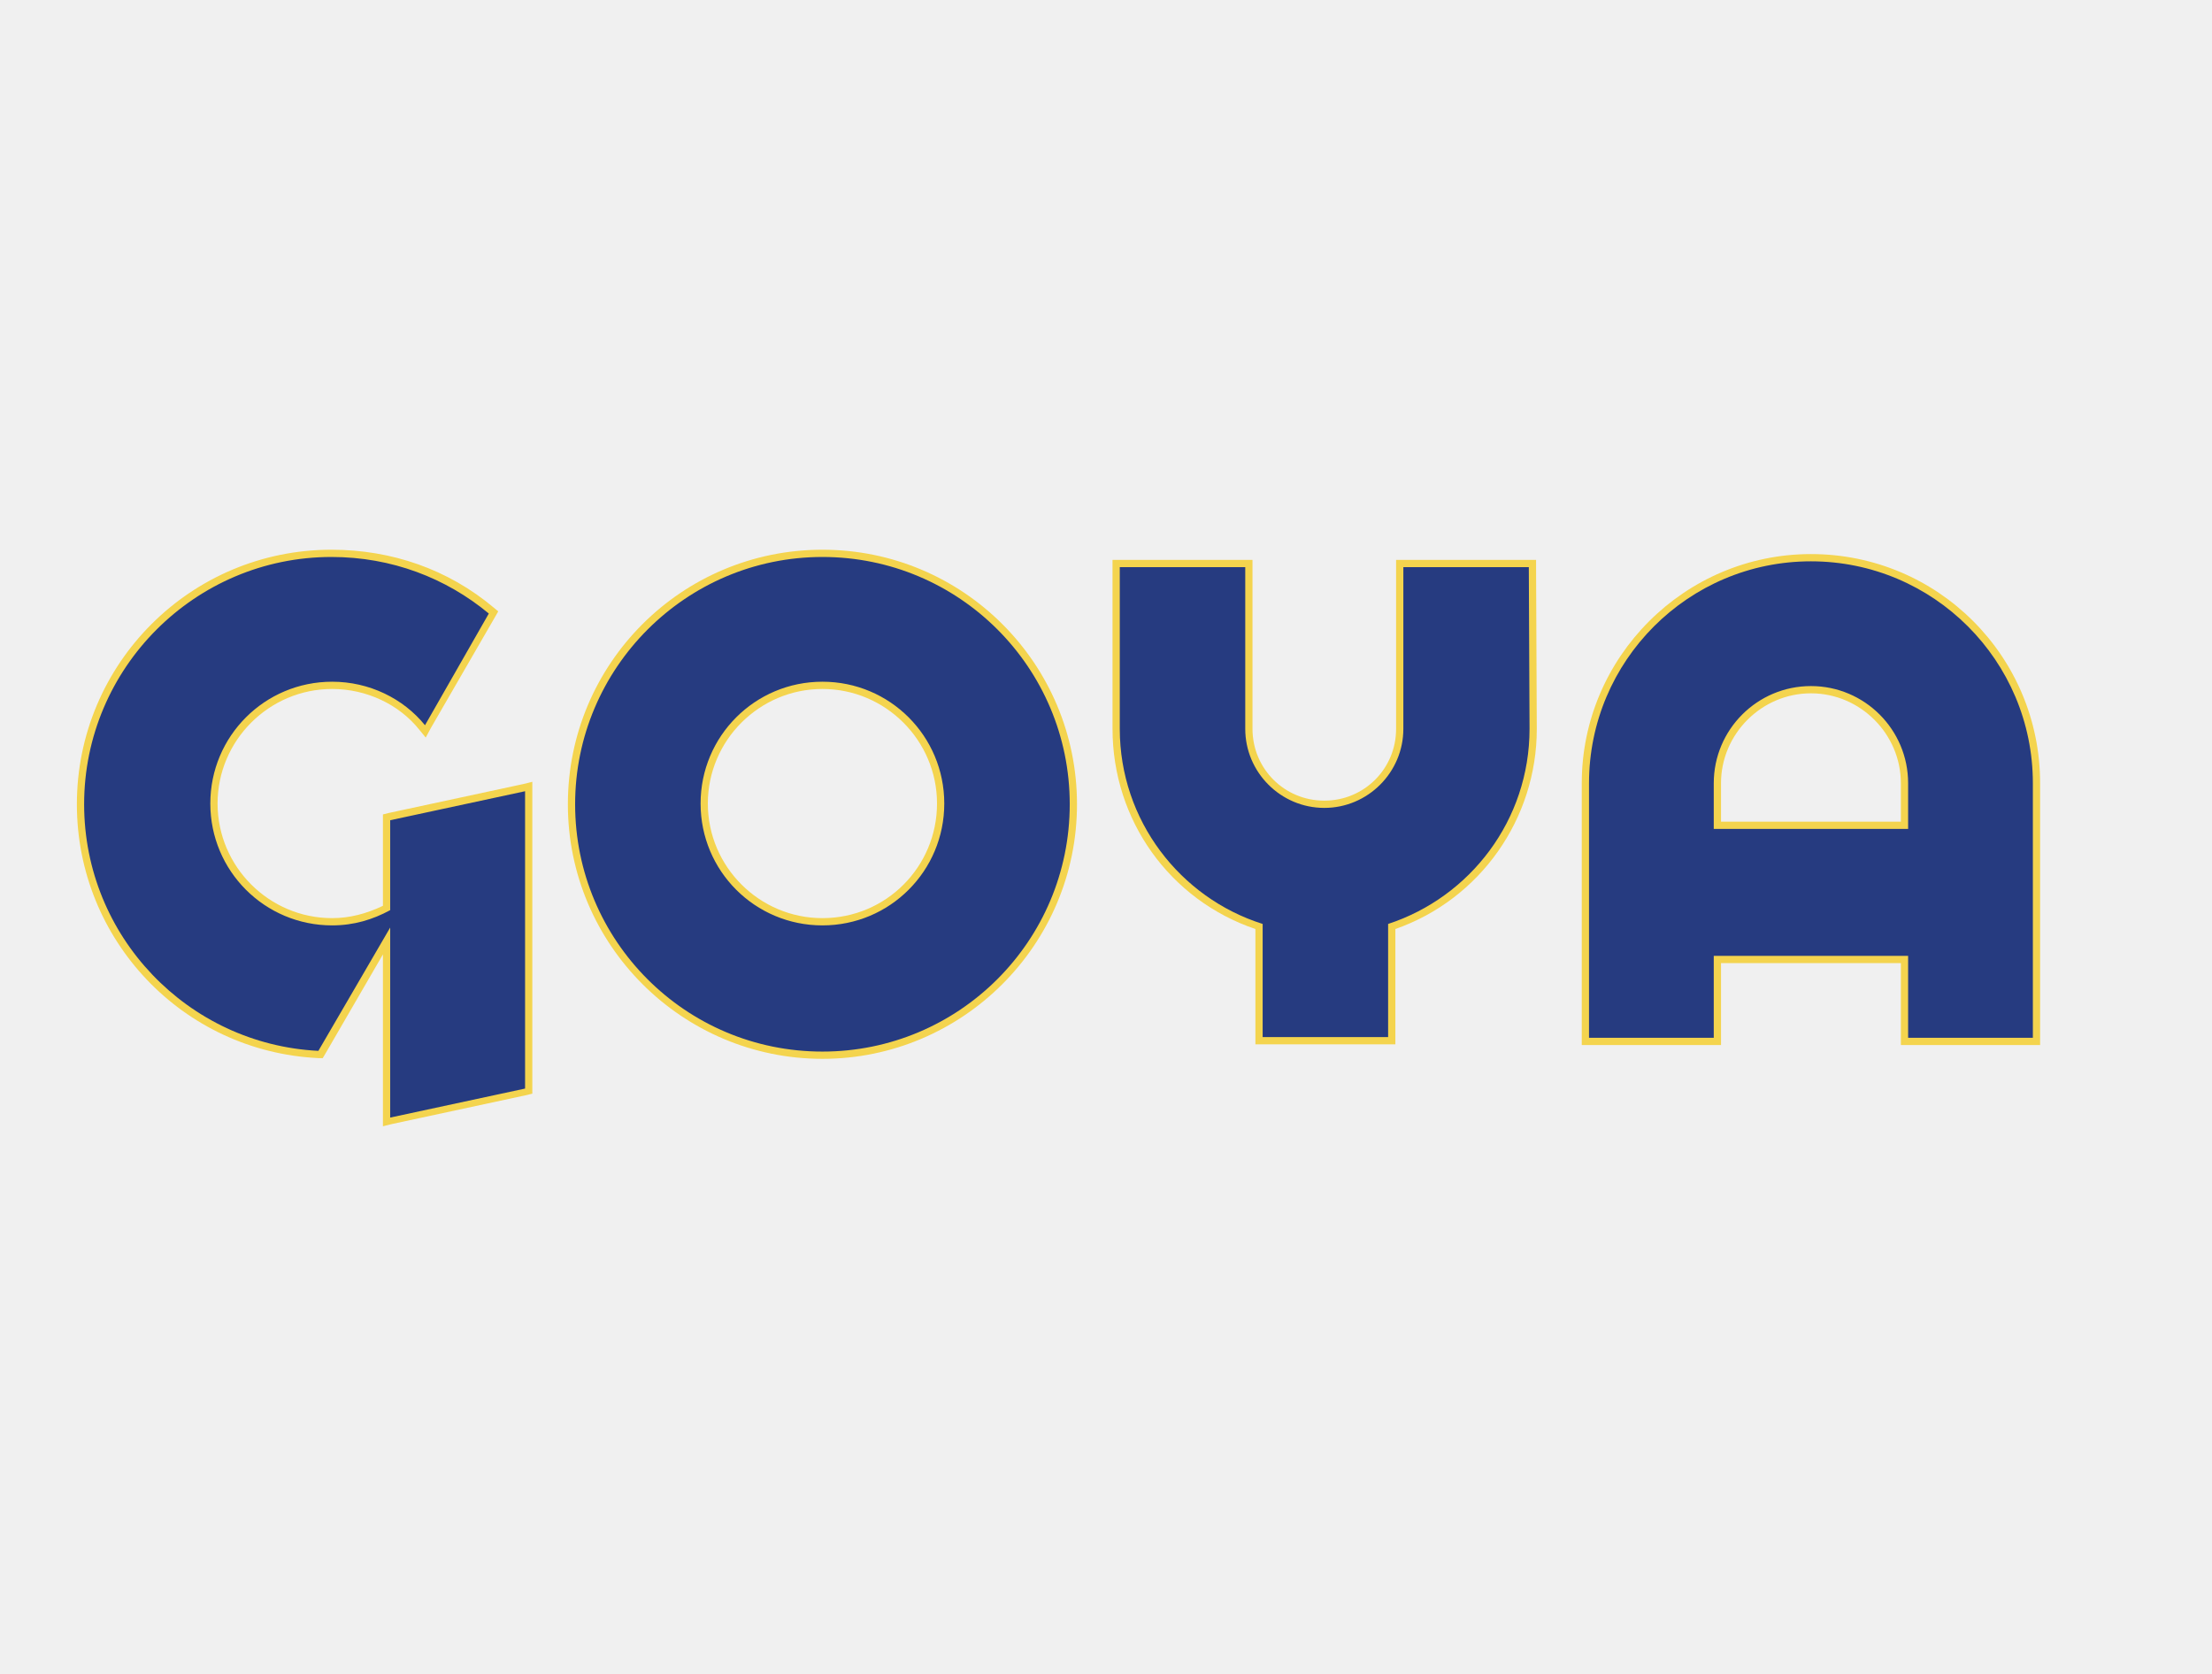
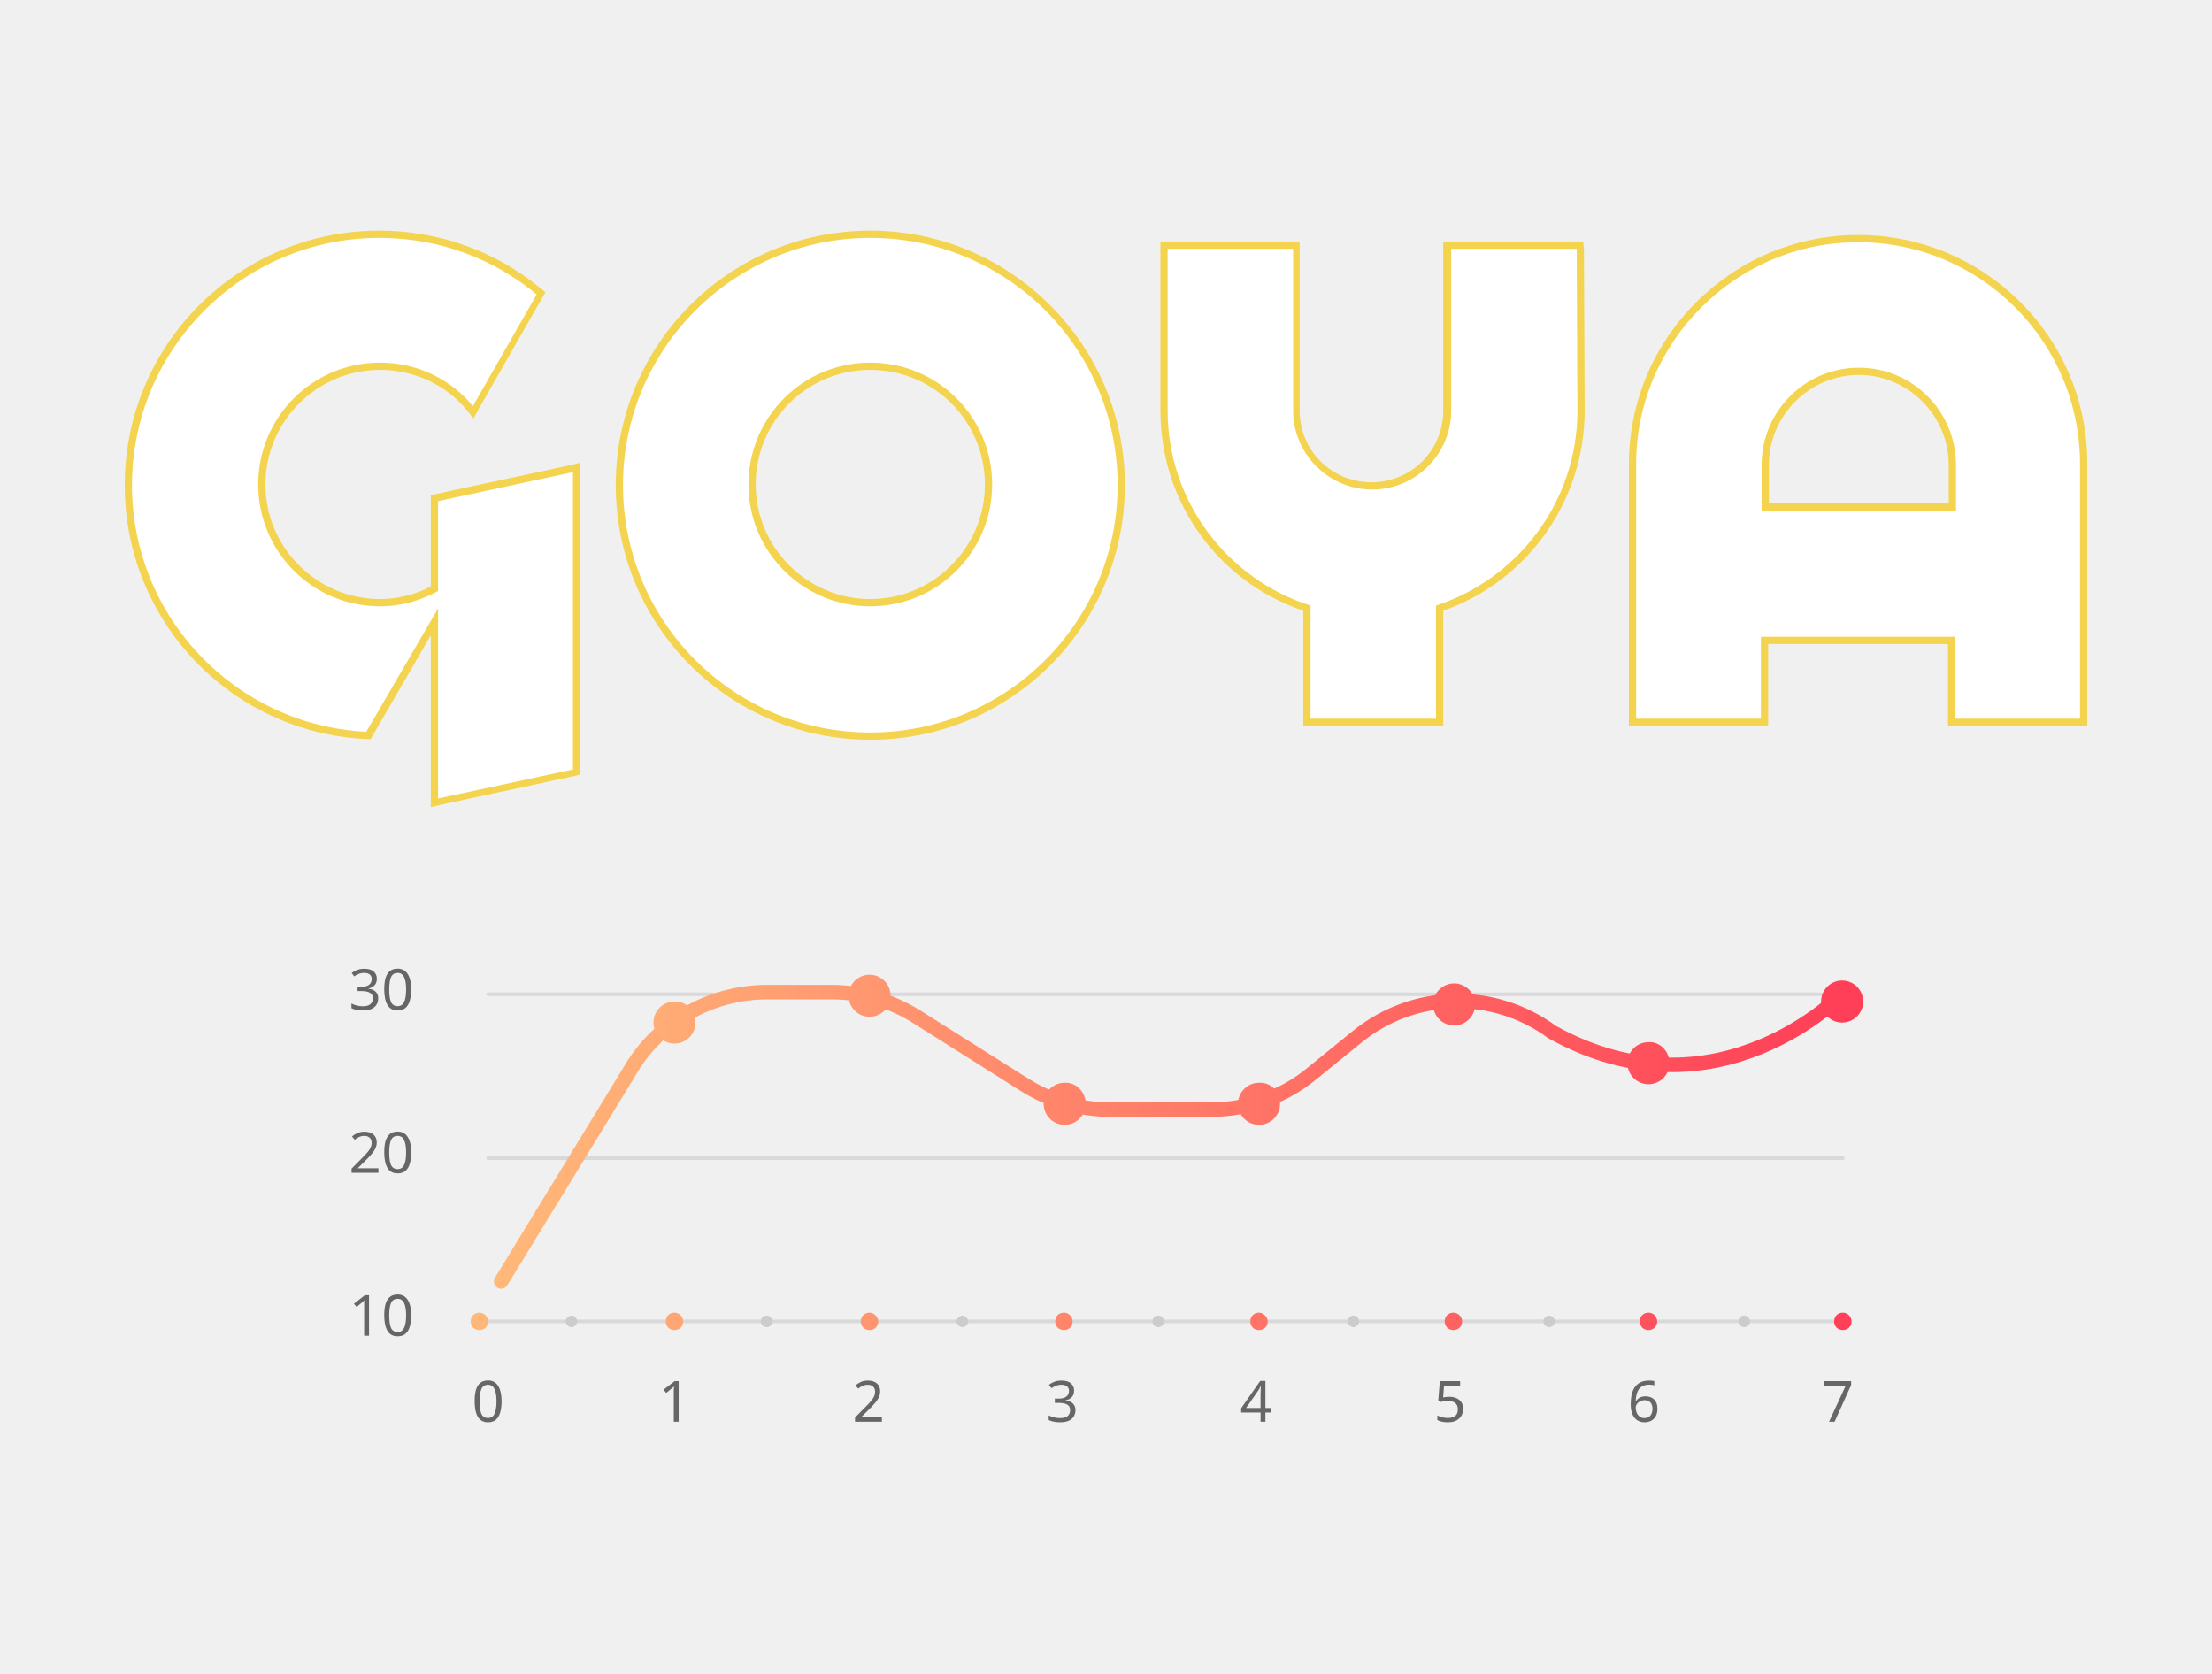
<svg xmlns="http://www.w3.org/2000/svg" version="1.1" id="Layer_1" x="0px" y="0px" viewBox="0 0 305 230.8" style="enable-background:new 0 0 305 230.8;" xml:space="preserve">
  <style type="text/css">
- 	.st0{fill:#263B80;}
+ 	.st0{fill:#FFFFFF;}
	.st1{fill:#F4D44E;}
+ 	.st2{fill:#666666;}
+ 	.st3{font-family:'Lato-Light';}
+ 	.st4{font-size:7.846px;}
+ 	.st5{font-family:'Lato-Bold';}
+ 	.st6{fill:none;stroke:#D9D9D9;stroke-width:0.5;stroke-linecap:round;stroke-linejoin:round;stroke-miterlimit:10;}
+ 	.st7{fill:url(#SVGID_1_);}
+ 	.st8{fill:url(#SVGID_2_);}
+ 	.st9{fill:url(#SVGID_3_);}
+ 	.st10{fill:url(#SVGID_4_);}
+ 	.st11{fill:url(#SVGID_5_);}
+ 	.st12{fill:url(#SVGID_6_);}
+ 	.st13{fill:url(#SVGID_7_);}
+ 	.st14{fill:url(#SVGID_8_);}
+ 	.st15{fill:#CCCCCC;}
+ 	.st16{fill:none;stroke:url(#SVGID_9_);stroke-width:2;stroke-linecap:round;stroke-linejoin:round;stroke-miterlimit:10;}
+ 	.st17{fill:url(#SVGID_10_);}
+ 	.st18{fill:url(#SVGID_11_);}
+ 	.st19{fill:url(#SVGID_12_);}
+ 	.st20{fill:url(#SVGID_13_);}
+ 	.st21{fill:url(#SVGID_14_);}
+ 	.st22{fill:url(#SVGID_15_);}
+ 	.st23{fill:url(#SVGID_16_);}
</style>
  <g>
-     <path class="st0" d="M53.4,129.7l-9.1,15.7l-0.3,0c-18.4-0.9-32.8-16.1-32.8-34.5c0-19.1,15.5-34.6,34.6-34.6   c8.2,0,15.8,2.7,22,7.9l0.3,0.3l-9.4,16.4l-0.5-0.6c-3-3.6-7.6-5.8-12.4-5.8c-9,0-16.3,7.3-16.3,16.3c0,9,7.3,16.3,16.3,16.3   c2.6,0,5.1-0.6,7.5-1.9v-12.5l19.6-4.2v42l-19.6,4.2V129.7z" />
-     <path class="st1" d="M45.7,76.8c8.3,0,15.8,2.9,21.7,7.8l-8.8,15.4c-3-3.7-7.7-6-12.8-6c-9.3,0-16.8,7.5-16.8,16.8   s7.5,16.8,16.8,16.8c3,0,5.6-0.8,8-2.1v-12.4l18.6-4v41l-18.6,4v-26.2l-9.9,17c-18-0.9-32.3-15.8-32.3-34   C11.6,92.1,26.9,76.8,45.7,76.8 M45.7,75.8c-19.4,0-35.1,15.7-35.1,35.1c0,18.7,14.6,34.1,33.3,35l0.6,0l0.3-0.5l8-13.8v22.5v1.2   l1.2-0.3l18.6-4l0.8-0.2v-0.8v-41v-1.2l-1.2,0.3l-18.6,4l-0.8,0.2v0.8v11.8c-2.3,1.1-4.6,1.7-7,1.7c-8.7,0-15.8-7.1-15.8-15.8   s7.1-15.8,15.8-15.8c4.7,0,9.2,2.1,12,5.6l0.9,1.1l0.7-1.3L68.3,85l0.4-0.7l-0.6-0.5C61.8,78.5,54,75.8,45.7,75.8L45.7,75.8z" />
-   </g>
-   <g>
-     <path class="st0" d="M113.5,145.5c-19.1,0-34.6-15.5-34.6-34.6s15.5-34.6,34.6-34.6c19.1,0,34.6,15.5,34.6,34.6   S132.5,145.5,113.5,145.5z M113.5,94.5c-9,0-16.3,7.3-16.3,16.3c0,9,7.3,16.3,16.3,16.3s16.3-7.3,16.3-16.3   C129.8,101.8,122.4,94.5,113.5,94.5z" />
-     <path class="st1" d="M113.4,76.8c18.8,0,34.1,15.2,34.1,34.1S132.2,145,113.4,145c-18.9,0-34.1-15.3-34.1-34.1   S94.6,76.8,113.4,76.8 M113.4,127.6c9.3,0,16.8-7.5,16.8-16.8c0-9.3-7.5-16.8-16.8-16.8s-16.8,7.5-16.8,16.8   C96.6,120.1,104.1,127.6,113.4,127.6 M113.4,75.8c-19.4,0-35.1,15.7-35.1,35.1S94.1,146,113.4,146s35.1-15.7,35.1-35.1   S132.8,75.8,113.4,75.8L113.4,75.8z M113.4,126.6c-8.7,0-15.8-7.1-15.8-15.8c0-8.7,7.1-15.8,15.8-15.8s15.8,7.1,15.8,15.8   C129.2,119.5,122.2,126.6,113.4,126.6L113.4,126.6z" />
-   </g>
-   <g>
-     <path class="st0" d="M173.7,143.5v-15.7c-11.8-3.9-19.7-14.8-19.7-27.3V77.8h18.3v22.8c0,5.7,4.7,10.4,10.4,10.4   s10.4-4.7,10.4-10.4V77.8h18.3l0.1,22.8c0,12.4-7.8,23.3-19.5,27.3v15.7H173.7z" />
-     <path class="st1" d="M210.8,78.2l0.1,22.3c0,12.6-8.2,23.2-19.5,26.9v15.6h-17.3v-15.6c-11.4-3.6-19.7-14.3-19.7-26.9V78.2h17.3   v22.3c0,6,4.9,10.9,10.9,10.9s10.9-4.9,10.9-10.9V78.2H210.8 M211.8,77.2h-1h-17.3h-1v1v22.3c0,5.5-4.4,9.9-9.9,9.9   s-9.9-4.4-9.9-9.9V78.2v-1h-1h-17.3h-1v1v22.3c0,12.6,7.9,23.6,19.7,27.6v14.9v1h1h17.3h1v-1v-14.9c11.7-4.1,19.5-15.2,19.5-27.6   l-0.1-22.3L211.8,77.2L211.8,77.2z" />
-   </g>
-   <g>
-     <path class="st0" d="M262.7,143.5v-11.3h-25.8v11.3h-18.2V108c0-17.1,14-31.1,31.1-31.1s31.1,14,31.1,31.1v35.6H262.7z    M262.7,113.9V108c0-7.1-5.8-12.9-12.9-12.9s-12.9,5.8-12.9,12.9v5.8H262.7z" />
-     <path class="st1" d="M249.7,77.4c16.9,0,30.6,13.7,30.6,30.6v35.1h-17.2v-11.3h-26.8v11.3h-17.2V108   C219.1,91.1,232.8,77.4,249.7,77.4 M236.3,114.3h26.8v-6.3c0-7.4-6-13.4-13.4-13.4c-7.4,0-13.4,6-13.4,13.4V114.3 M249.7,76.4   c-17.4,0-31.6,14.2-31.6,31.6v35.1v1h1h17.2h1v-1v-10.3h24.8v10.3v1h1h17.2h1v-1V108C281.3,90.5,267.2,76.4,249.7,76.4L249.7,76.4z    M237.3,113.3v-5.3c0-6.8,5.6-12.4,12.4-12.4s12.4,5.6,12.4,12.4v5.3H237.3L237.3,113.3z" />
+     <g>
+       <g>
+         <path class="st0" d="M59.9,85.8l-9.1,15.7l-0.3,0C32,100.5,17.6,85.3,17.6,66.9c0-19.1,15.5-34.6,34.6-34.6     c8.2,0,15.8,2.7,22,7.9l0.3,0.3l-9.4,16.4l-0.5-0.6c-3-3.6-7.6-5.8-12.4-5.8c-9,0-16.3,7.3-16.3,16.3s7.3,16.3,16.3,16.3     c2.6,0,5.1-0.6,7.5-1.9V68.7l19.6-4.2v42l-19.6,4.2V85.8z" />
+         <path class="st1" d="M52.3,32.8c8.3,0,15.8,2.9,21.7,7.8L65.2,56c-3-3.7-7.7-6-12.8-6c-9.3,0-16.8,7.5-16.8,16.8     s7.5,16.8,16.8,16.8c3,0,5.6-0.8,8-2.1V69.1l18.6-4v41l-18.6,4V83.9l-9.9,17c-18-0.9-32.3-15.8-32.3-34     C18.2,48.1,33.5,32.8,52.3,32.8 M52.3,31.8c-19.4,0-35.1,15.7-35.1,35.1c0,18.7,14.6,34.1,33.3,35l0.6,0l0.3-0.5l8-13.8v22.5v1.2     l1.2-0.3l18.6-4l0.8-0.2v-0.8v-41v-1.2l-1.2,0.3l-18.6,4l-0.8,0.2v0.8v11.8c-2.3,1.1-4.6,1.7-7,1.7c-8.7,0-15.8-7.1-15.8-15.8     c0-8.7,7.1-15.8,15.8-15.8c4.7,0,9.2,2.1,12,5.6l0.9,1.1l0.7-1.3l8.8-15.4l0.4-0.7l-0.6-0.5C68.3,34.6,60.5,31.8,52.3,31.8     L52.3,31.8z" />
+       </g>
+       <g>
+         <path class="st0" d="M120,101.5c-19.1,0-34.6-15.5-34.6-34.6s15.5-34.6,34.6-34.6c19.1,0,34.6,15.5,34.6,34.6     S139,101.5,120,101.5z M120,50.5c-9,0-16.3,7.3-16.3,16.3S111,83.1,120,83.1s16.3-7.3,16.3-16.3S128.9,50.5,120,50.5z" />
+         <path class="st1" d="M120,32.8c18.8,0,34.1,15.2,34.1,34.1S138.8,101,120,101c-18.9,0-34.1-15.3-34.1-34.1S101.2,32.8,120,32.8      M120,83.6c9.3,0,16.8-7.5,16.8-16.8c0-9.3-7.5-16.8-16.8-16.8s-16.8,7.5-16.8,16.8S110.7,83.6,120,83.6 M120,31.8     c-19.4,0-35.1,15.7-35.1,35.1S100.6,102,120,102s35.1-15.7,35.1-35.1S139.3,31.8,120,31.8L120,31.8z M120,82.6     c-8.7,0-15.8-7.1-15.8-15.8S111.2,51,120,51s15.8,7.1,15.8,15.8C135.8,75.5,128.7,82.6,120,82.6L120,82.6z" />
+       </g>
+       <g>
+         <path class="st0" d="M180.2,99.6V83.9c-11.8-3.9-19.7-14.8-19.7-27.3V33.8h18.3v22.8c0,5.7,4.7,10.4,10.4,10.4     s10.4-4.7,10.4-10.4V33.8h18.3l0.1,22.8c0,12.4-7.8,23.3-19.5,27.3v15.7H180.2z" />
+         <path class="st1" d="M217.4,34.3l0.1,22.3c0,12.6-8.2,23.2-19.5,26.9v15.6h-17.3V83.5C169.3,79.9,161,69.2,161,56.6V34.3h17.3     v22.3c0,6,4.9,10.9,10.9,10.9s10.9-4.9,10.9-10.9V34.3H217.4 M218.3,33.3h-1h-17.3h-1v1v22.3c0,5.5-4.4,9.9-9.9,9.9     s-9.9-4.4-9.9-9.9V34.3v-1h-1H161h-1v1v22.3c0,12.6,7.9,23.6,19.7,27.6v14.9v1h1H198h1v-1V84.2c11.7-4.1,19.5-15.2,19.5-27.6     l-0.1-22.3L218.3,33.3L218.3,33.3z" />
+       </g>
+       <g>
+         <path class="st0" d="M269.2,99.6V88.3h-25.8v11.3h-18.2V64c0-17.1,14-31.1,31.1-31.1s31.1,14,31.1,31.1v35.6H269.2z M269.2,69.9     v-5.8c0-7.1-5.8-12.9-12.9-12.9s-12.9,5.8-12.9,12.9v5.8H269.2z" />
+         <path class="st1" d="M256.2,33.4c16.9,0,30.6,13.7,30.6,30.6v35.1h-17.2V87.8h-26.8v11.3h-17.2V64     C225.6,47.1,239.4,33.4,256.2,33.4 M242.9,70.4h26.8v-6.3c0-7.4-6-13.4-13.4-13.4c-7.4,0-13.4,6-13.4,13.4V70.4 M256.2,32.4     c-17.4,0-31.6,14.2-31.6,31.6v35.1v1h1h17.2h1v-1V88.8h24.8v10.3v1h1h17.2h1v-1V64C287.9,46.6,273.7,32.4,256.2,32.4L256.2,32.4z      M243.9,69.4v-5.3c0-6.8,5.6-12.4,12.4-12.4c6.8,0,12.4,5.6,12.4,12.4v5.3H243.9L243.9,69.4z" />
+       </g>
+     </g>
+     <g>
+       <g>
+         <g>
+           <g>
+             <text transform="matrix(1 0 0 1 48.1015 184.1826)" class="st2 st3 st4">10</text>
+           </g>
+           <g>
+             <text transform="matrix(1 0 0 1 48.1015 161.7168)" class="st2 st3 st4">20</text>
+           </g>
+           <g>
+             <text transform="matrix(1 0 0 1 48.1015 139.25)" class="st2 st3 st4">30</text>
+           </g>
+         </g>
+       </g>
+       <g>
+         <g>
+           <text transform="matrix(1 0 0 1 65.0532 196.0366)" class="st2 st5 st4">0</text>
+         </g>
+         <g>
+           <text transform="matrix(1 0 0 1 90.7958 196.0366)" class="st2 st5 st4">1</text>
+         </g>
+         <g>
+           <text transform="matrix(1 0 0 1 117.519 196.0366)" class="st2 st5 st4">2</text>
+         </g>
+         <g>
+           <text transform="matrix(1 0 0 1 144.2426 196.0366)" class="st2 st5 st4">3</text>
+         </g>
+         <g>
+           <text transform="matrix(1 0 0 1 170.9658 196.0366)" class="st2 st5 st4">4</text>
+         </g>
+         <g>
+           <text transform="matrix(1 0 0 1 197.6889 196.0366)" class="st2 st5 st4">5</text>
+         </g>
+         <g>
+           <text transform="matrix(1 0 0 1 224.4125 196.0366)" class="st2 st5 st4">6</text>
+         </g>
+         <g>
+           <text transform="matrix(1 0 0 1 251.1357 196.0366)" class="st2 st5 st4">7</text>
+         </g>
+       </g>
+       <g>
+         <line class="st6" x1="67.3" y1="159.7" x2="254.1" y2="159.7" />
+         <line class="st6" x1="67.3" y1="137.1" x2="254.1" y2="137.1" />
+         <g>
+           <line class="st6" x1="67.3" y1="182.2" x2="254.1" y2="182.2" />
+           <g>
+             <linearGradient id="SVGID_1_" gradientUnits="userSpaceOnUse" x1="63.592" y1="182.22" x2="258.482" y2="182.22">
+               <stop offset="0" style="stop-color:#FFB979" />
+               <stop offset="1" style="stop-color:#FF3E57" />
+             </linearGradient>
+             <path class="st7" d="M67.3,182.2c0,0.7-0.5,1.2-1.2,1.2c-0.7,0-1.2-0.5-1.2-1.2c0-0.7,0.5-1.2,1.2-1.2       C66.8,181,67.3,181.6,67.3,182.2z" />
+             <linearGradient id="SVGID_2_" gradientUnits="userSpaceOnUse" x1="63.593" y1="182.22" x2="258.483" y2="182.22">
+               <stop offset="0" style="stop-color:#FFB979" />
+               <stop offset="1" style="stop-color:#FF3E57" />
+             </linearGradient>
+             <path class="st8" d="M94.2,182.2c0,0.7-0.5,1.2-1.2,1.2c-0.7,0-1.2-0.5-1.2-1.2c0-0.7,0.5-1.2,1.2-1.2       C93.7,181,94.2,181.6,94.2,182.2z" />
+             <linearGradient id="SVGID_3_" gradientUnits="userSpaceOnUse" x1="63.593" y1="182.22" x2="258.484" y2="182.22">
+               <stop offset="0" style="stop-color:#FFB979" />
+               <stop offset="1" style="stop-color:#FF3E57" />
+             </linearGradient>
+             <path class="st9" d="M121.1,182.2c0,0.7-0.5,1.2-1.2,1.2c-0.7,0-1.2-0.5-1.2-1.2c0-0.7,0.5-1.2,1.2-1.2       C120.5,181,121.1,181.6,121.1,182.2z" />
+             <linearGradient id="SVGID_4_" gradientUnits="userSpaceOnUse" x1="63.594" y1="182.22" x2="258.485" y2="182.22">
+               <stop offset="0" style="stop-color:#FFB979" />
+               <stop offset="1" style="stop-color:#FF3E57" />
+             </linearGradient>
+             <path class="st10" d="M147.9,182.2c0,0.7-0.5,1.2-1.2,1.2c-0.7,0-1.2-0.5-1.2-1.2c0-0.7,0.5-1.2,1.2-1.2       C147.4,181,147.9,181.6,147.9,182.2z" />
+             <linearGradient id="SVGID_5_" gradientUnits="userSpaceOnUse" x1="63.595" y1="182.22" x2="258.486" y2="182.22">
+               <stop offset="0" style="stop-color:#FFB979" />
+               <stop offset="1" style="stop-color:#FF3E57" />
+             </linearGradient>
+             <path class="st11" d="M174.8,182.2c0,0.7-0.5,1.2-1.2,1.2c-0.7,0-1.2-0.5-1.2-1.2c0-0.7,0.5-1.2,1.2-1.2       C174.2,181,174.8,181.6,174.8,182.2z" />
+             <linearGradient id="SVGID_6_" gradientUnits="userSpaceOnUse" x1="63.597" y1="182.22" x2="258.488" y2="182.22">
+               <stop offset="0" style="stop-color:#FFB979" />
+               <stop offset="1" style="stop-color:#FF3E57" />
+             </linearGradient>
+             <path class="st12" d="M228.5,182.2c0,0.7-0.5,1.2-1.2,1.2c-0.7,0-1.2-0.5-1.2-1.2c0-0.7,0.5-1.2,1.2-1.2       C228,181,228.5,181.6,228.5,182.2z" />
+             <linearGradient id="SVGID_7_" gradientUnits="userSpaceOnUse" x1="63.596" y1="182.22" x2="258.487" y2="182.22">
+               <stop offset="0" style="stop-color:#FFB979" />
+               <stop offset="1" style="stop-color:#FF3E57" />
+             </linearGradient>
+             <path class="st13" d="M201.6,182.2c0,0.7-0.5,1.2-1.2,1.2c-0.7,0-1.2-0.5-1.2-1.2c0-0.7,0.5-1.2,1.2-1.2       C201.1,181,201.6,181.6,201.6,182.2z" />
+             <linearGradient id="SVGID_8_" gradientUnits="userSpaceOnUse" x1="63.598" y1="182.22" x2="258.489" y2="182.22">
+               <stop offset="0" style="stop-color:#FFB979" />
+               <stop offset="1" style="stop-color:#FF3E57" />
+             </linearGradient>
+             <path class="st14" d="M255.3,182.2c0,0.7-0.5,1.2-1.2,1.2c-0.7,0-1.2-0.5-1.2-1.2c0-0.7,0.5-1.2,1.2-1.2       C254.8,181,255.3,181.6,255.3,182.2z" />
+           </g>
+           <g>
+             <g>
+               <path class="st15" d="M79.6,182.2c0,0.4-0.4,0.8-0.8,0.8c-0.4,0-0.8-0.4-0.8-0.8c0-0.4,0.4-0.8,0.8-0.8        C79.2,181.4,79.6,181.8,79.6,182.2z" />
+               <circle class="st15" cx="105.7" cy="182.2" r="0.8" />
+               <path class="st15" d="M133.5,182.2c0,0.4-0.4,0.8-0.8,0.8c-0.4,0-0.8-0.4-0.8-0.8c0-0.4,0.4-0.8,0.8-0.8        C133.1,181.4,133.5,181.8,133.5,182.2z" />
+               <circle class="st15" cx="159.7" cy="182.2" r="0.8" />
+               <path class="st15" d="M187.4,182.2c0,0.4-0.4,0.8-0.8,0.8c-0.4,0-0.8-0.4-0.8-0.8c0-0.4,0.4-0.8,0.8-0.8        C187.1,181.4,187.4,181.8,187.4,182.2z" />
+               <path class="st15" d="M214.4,182.2c0,0.4-0.4,0.8-0.8,0.8c-0.4,0-0.8-0.4-0.8-0.8c0-0.4,0.4-0.8,0.8-0.8        C214,181.4,214.4,181.8,214.4,182.2z" />
+               <circle class="st15" cx="240.5" cy="182.2" r="0.8" />
+             </g>
+           </g>
+         </g>
+       </g>
+       <g>
+         <linearGradient id="SVGID_9_" gradientUnits="userSpaceOnUse" x1="68.055" y1="156.775" x2="255.147" y2="156.775">
+           <stop offset="0" style="stop-color:#FFB979" />
+           <stop offset="1" style="stop-color:#FF3E57" />
+         </linearGradient>
+         <path class="st16" d="M69.1,176.7l17.6-28.8c3.9-6.9,11.2-11.1,19.1-11.1h8.9c4.1,0,8.2,1.2,11.7,3.4l14.9,9.4     c3.5,2.2,7.6,3.4,11.7,3.4h14c5,0,9.9-1.7,13.8-4.9l6.4-5.2c7.8-6.3,18.8-6.5,26.8-0.6l0,0c22.8,12.7,40.1-5.3,40.1-5.3" />
+         <linearGradient id="SVGID_10_" gradientUnits="userSpaceOnUse" x1="77.805" y1="140.985" x2="205.811" y2="140.985">
+           <stop offset="0" style="stop-color:#FFB979" />
+           <stop offset="1" style="stop-color:#FF3E57" />
+         </linearGradient>
+         <path class="st17" d="M95.9,141c0,1.6-1.3,2.9-2.9,2.9c-1.6,0-2.9-1.3-2.9-2.9s1.3-2.9,2.9-2.9C94.6,138,95.9,139.4,95.9,141z" />
+         <linearGradient id="SVGID_11_" gradientUnits="userSpaceOnUse" x1="67.266" y1="137.341" x2="255.319" y2="137.341">
+           <stop offset="0" style="stop-color:#FFB979" />
+           <stop offset="1" style="stop-color:#FF3E57" />
+         </linearGradient>
+         <path class="st18" d="M122.8,137.3c0,1.6-1.3,2.9-2.9,2.9c-1.6,0-2.9-1.3-2.9-2.9c0-1.6,1.3-2.9,2.9-2.9     C121.5,134.4,122.8,135.7,122.8,137.3z" />
+         <linearGradient id="SVGID_12_" gradientUnits="userSpaceOnUse" x1="65.912" y1="152.164" x2="253.534" y2="152.164">
+           <stop offset="0" style="stop-color:#FFB979" />
+           <stop offset="1" style="stop-color:#FF3E57" />
+         </linearGradient>
+         <path class="st19" d="M149.7,152.2c0,1.6-1.3,2.9-2.9,2.9c-1.6,0-2.9-1.3-2.9-2.9s1.3-2.9,2.9-2.9     C148.3,149.2,149.7,150.5,149.7,152.2z" />
+         <linearGradient id="SVGID_13_" gradientUnits="userSpaceOnUse" x1="67.897" y1="152.164" x2="255.519" y2="152.164">
+           <stop offset="0" style="stop-color:#FFB979" />
+           <stop offset="1" style="stop-color:#FF3E57" />
+         </linearGradient>
+         <path class="st20" d="M176.5,152.2c0,1.6-1.3,2.9-2.9,2.9c-1.6,0-2.9-1.3-2.9-2.9s1.3-2.9,2.9-2.9     C175.2,149.2,176.5,150.5,176.5,152.2z" />
+         <linearGradient id="SVGID_14_" gradientUnits="userSpaceOnUse" x1="67.378" y1="138.51" x2="255" y2="138.51">
+           <stop offset="0" style="stop-color:#FFB979" />
+           <stop offset="1" style="stop-color:#FF3E57" />
+         </linearGradient>
+         <path class="st21" d="M203.4,138.5c0,1.6-1.3,2.9-2.9,2.9c-1.6,0-2.9-1.3-2.9-2.9s1.3-2.9,2.9-2.9     C202.1,135.6,203.4,136.9,203.4,138.5z" />
+         <linearGradient id="SVGID_15_" gradientUnits="userSpaceOnUse" x1="67.861" y1="146.583" x2="255.482" y2="146.583">
+           <stop offset="0" style="stop-color:#FFB979" />
+           <stop offset="1" style="stop-color:#FF3E57" />
+         </linearGradient>
+         <path class="st22" d="M230.2,146.6c0,1.6-1.3,2.9-2.9,2.9c-1.6,0-2.9-1.3-2.9-2.9s1.3-2.9,2.9-2.9     C228.9,143.6,230.2,145,230.2,146.6z" />
+         <linearGradient id="SVGID_16_" gradientUnits="userSpaceOnUse" x1="68.484" y1="138.07" x2="256.108" y2="138.07">
+           <stop offset="0" style="stop-color:#FFB979" />
+           <stop offset="1" style="stop-color:#FF3E57" />
+         </linearGradient>
+         <circle class="st23" cx="254" cy="138.1" r="2.9" />
+       </g>
+     </g>
  </g>
</svg>
